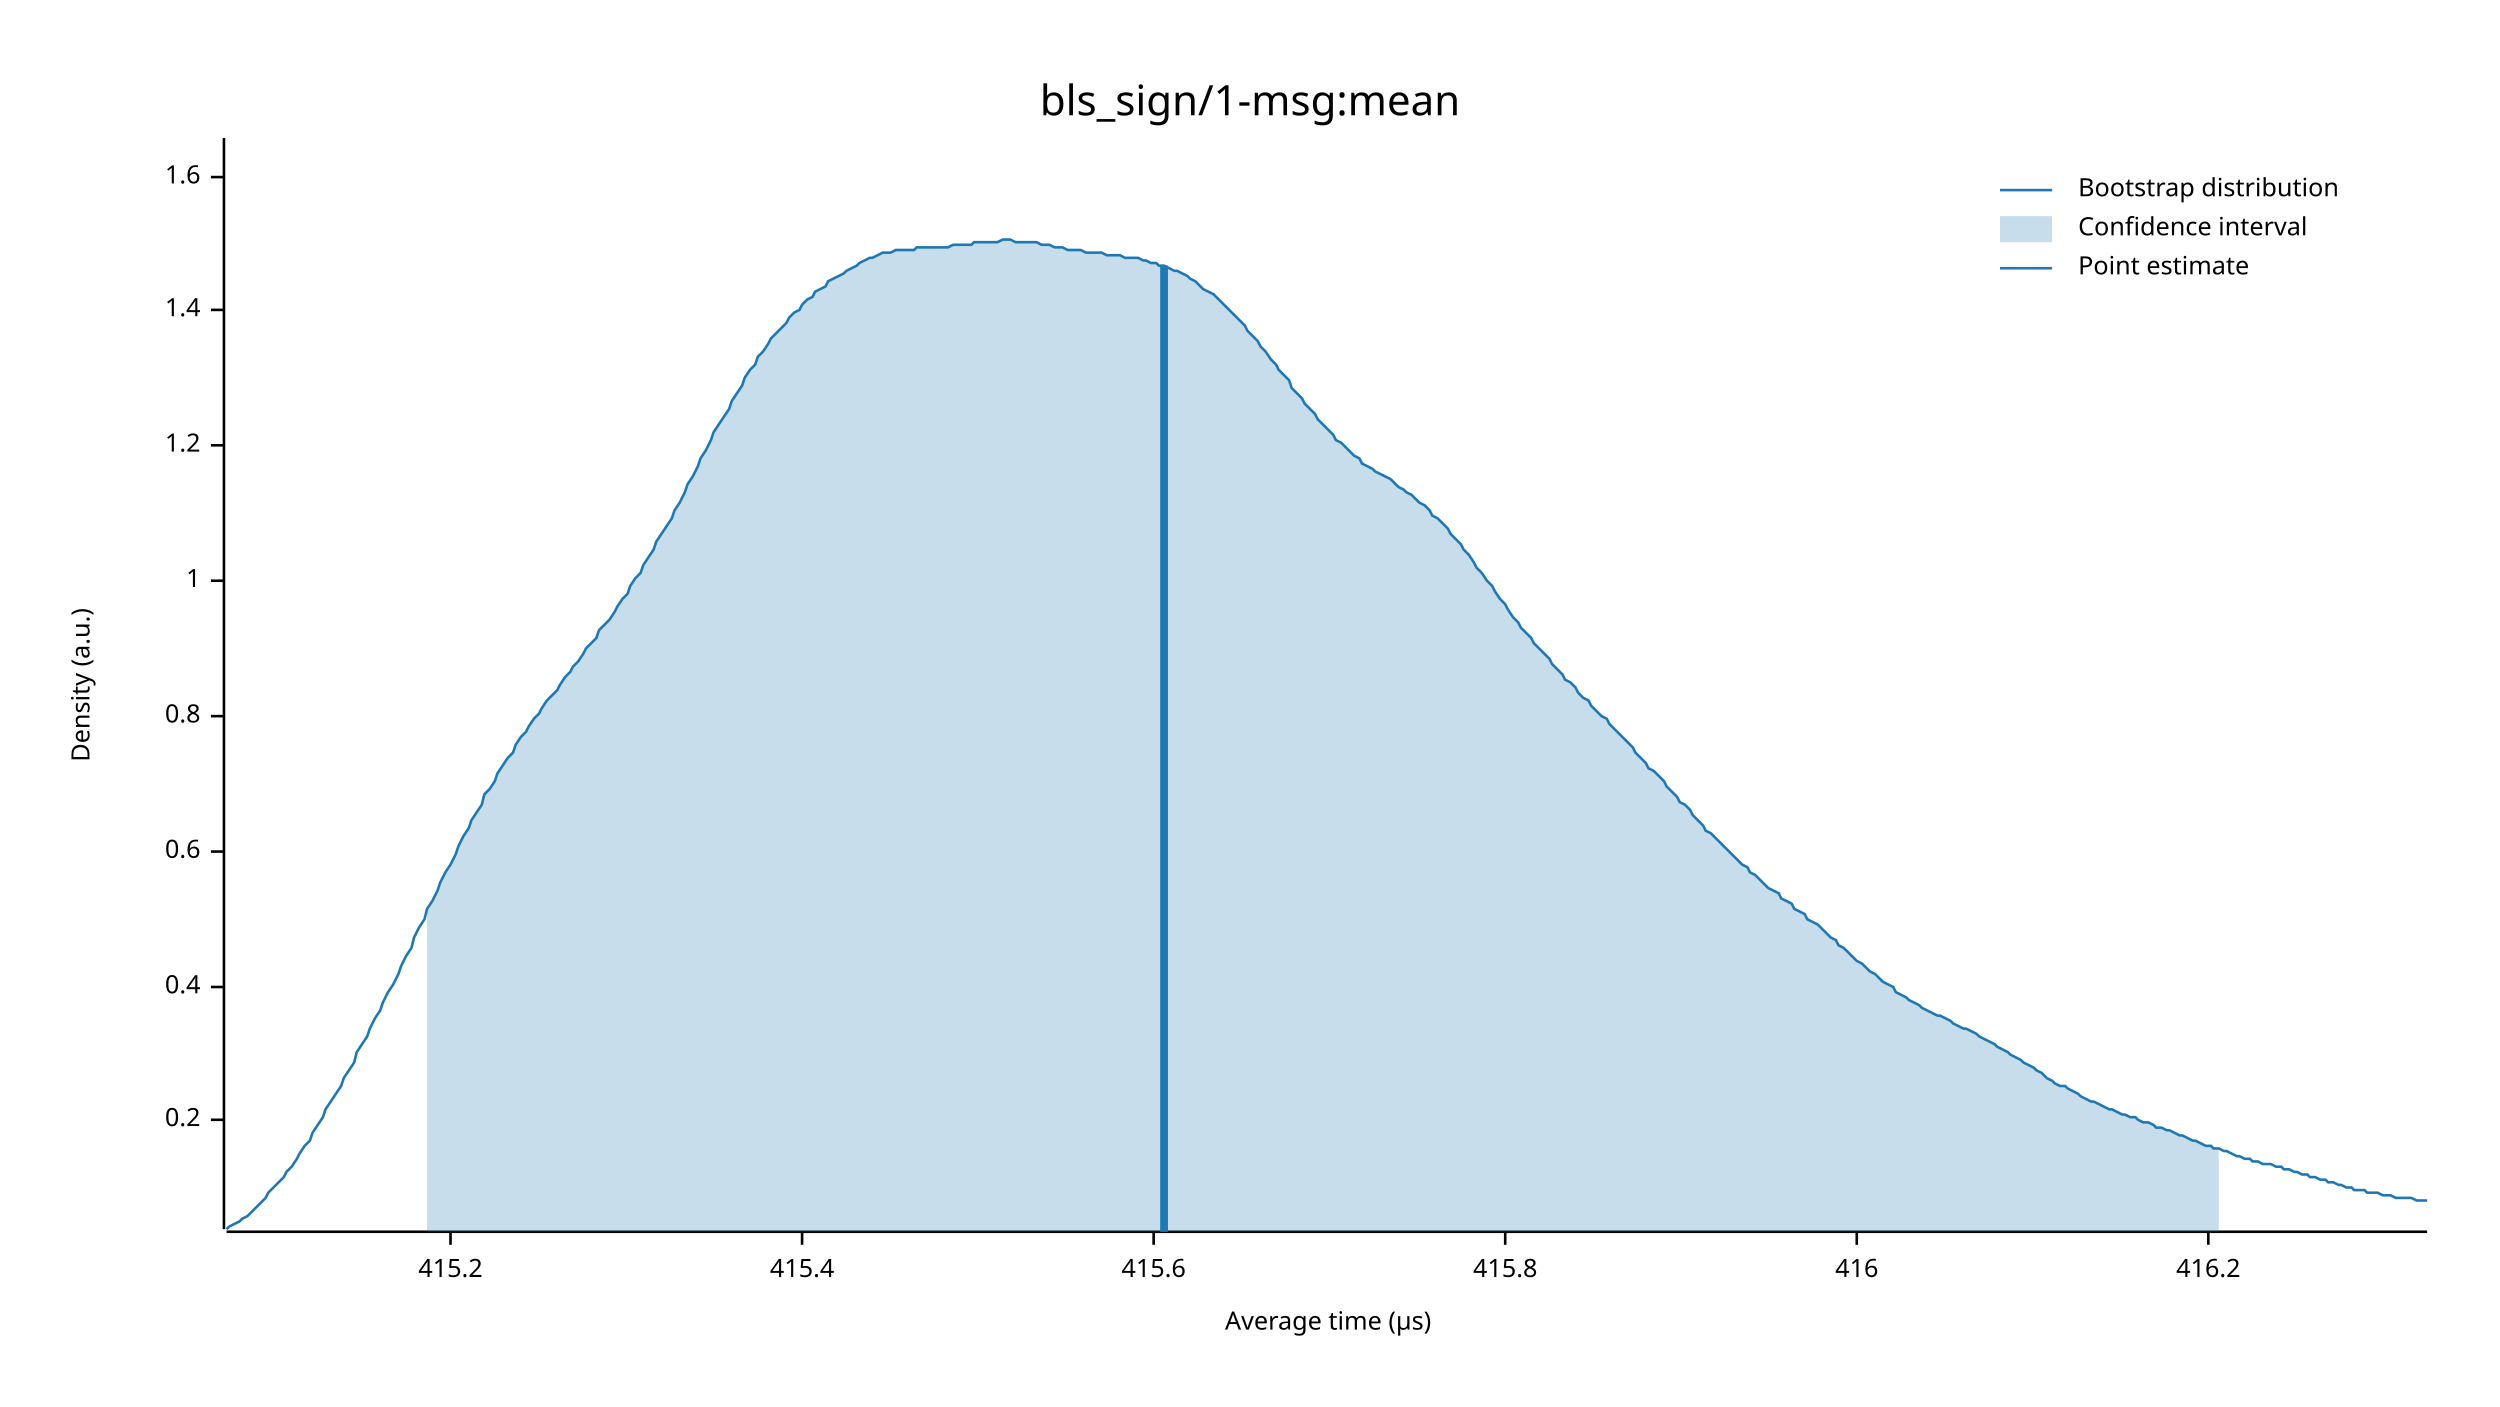
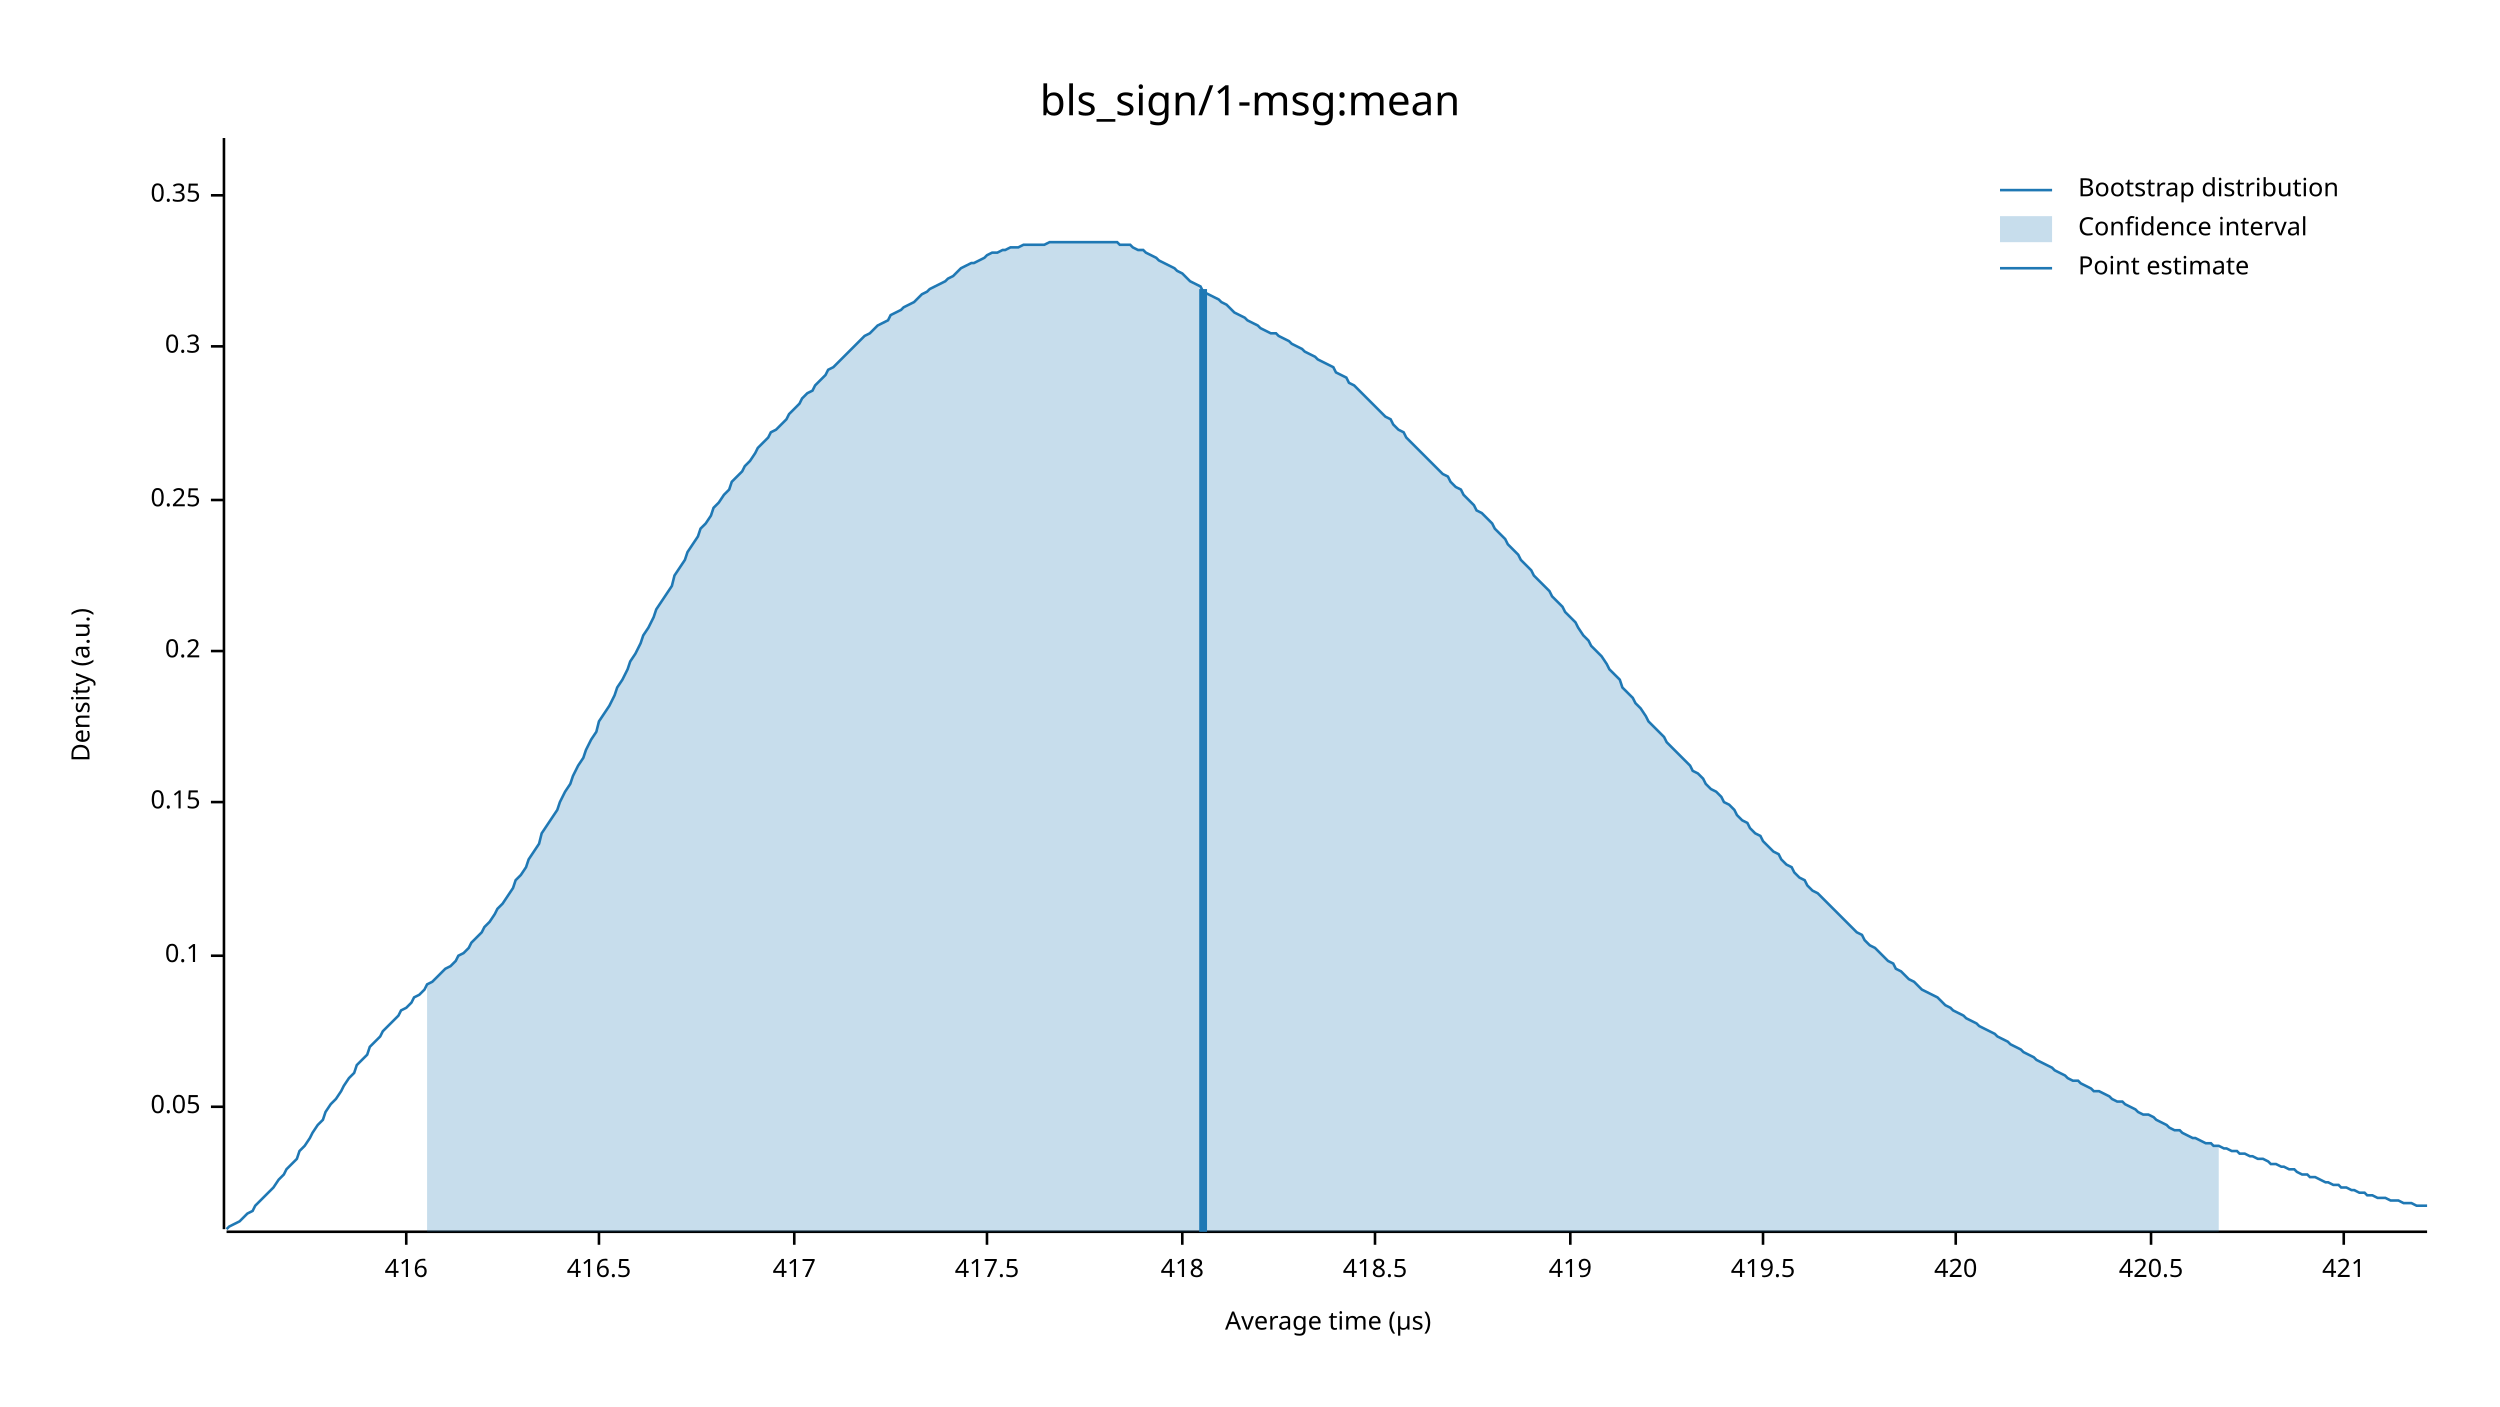
<svg xmlns="http://www.w3.org/2000/svg" width="960" height="540" viewBox="0 0 960 540">
  <text x="480" y="32" dy="0.76em" text-anchor="middle" font-family="sans-serif" font-size="16.129" opacity="1" fill="#000000">
bls_sign/1-msg:mean
</text>
  <text x="27" y="263" dy="0.76em" text-anchor="middle" font-family="sans-serif" font-size="9.677" opacity="1" fill="#000000" transform="rotate(270, 27, 263)">
Density (a.u.)
</text>
  <text x="510" y="513" dy="-0.5ex" text-anchor="middle" font-family="sans-serif" font-size="9.677" opacity="1" fill="#000000">
Average time (µs)
</text>
  <polyline fill="none" opacity="1" stroke="#000000" stroke-width="1" points="86,53 86,472 " />
-   <text x="77" y="430" dy="0.5ex" text-anchor="end" font-family="sans-serif" font-size="9.677" opacity="1" fill="#000000">
+   <text x="77" y="425" dy="0.5ex" text-anchor="end" font-family="sans-serif" font-size="9.677" opacity="1" fill="#000000">
+ 0.05
+ </text>
+   <polyline fill="none" opacity="1" stroke="#000000" stroke-width="1" points="81,425 86,425 " />
+   <text x="77" y="367" dy="0.5ex" text-anchor="end" font-family="sans-serif" font-size="9.677" opacity="1" fill="#000000">
+ 0.1
+ </text>
+   <polyline fill="none" opacity="1" stroke="#000000" stroke-width="1" points="81,367 86,367 " />
+   <text x="77" y="308" dy="0.5ex" text-anchor="end" font-family="sans-serif" font-size="9.677" opacity="1" fill="#000000">
+ 0.15
+ </text>
+   <polyline fill="none" opacity="1" stroke="#000000" stroke-width="1" points="81,308 86,308 " />
+   <text x="77" y="250" dy="0.5ex" text-anchor="end" font-family="sans-serif" font-size="9.677" opacity="1" fill="#000000">
0.2
</text>
-   <polyline fill="none" opacity="1" stroke="#000000" stroke-width="1" points="81,430 86,430 " />
-   <text x="77" y="379" dy="0.5ex" text-anchor="end" font-family="sans-serif" font-size="9.677" opacity="1" fill="#000000">
- 0.4
+   <polyline fill="none" opacity="1" stroke="#000000" stroke-width="1" points="81,250 86,250 " />
+   <text x="77" y="192" dy="0.5ex" text-anchor="end" font-family="sans-serif" font-size="9.677" opacity="1" fill="#000000">
+ 0.25
</text>
-   <polyline fill="none" opacity="1" stroke="#000000" stroke-width="1" points="81,379 86,379 " />
-   <text x="77" y="327" dy="0.5ex" text-anchor="end" font-family="sans-serif" font-size="9.677" opacity="1" fill="#000000">
- 0.6
+   <polyline fill="none" opacity="1" stroke="#000000" stroke-width="1" points="81,192 86,192 " />
+   <text x="77" y="133" dy="0.5ex" text-anchor="end" font-family="sans-serif" font-size="9.677" opacity="1" fill="#000000">
+ 0.3
</text>
-   <polyline fill="none" opacity="1" stroke="#000000" stroke-width="1" points="81,327 86,327 " />
-   <text x="77" y="275" dy="0.5ex" text-anchor="end" font-family="sans-serif" font-size="9.677" opacity="1" fill="#000000">
- 0.8
+   <polyline fill="none" opacity="1" stroke="#000000" stroke-width="1" points="81,133 86,133 " />
+   <text x="77" y="75" dy="0.5ex" text-anchor="end" font-family="sans-serif" font-size="9.677" opacity="1" fill="#000000">
+ 0.35
</text>
-   <polyline fill="none" opacity="1" stroke="#000000" stroke-width="1" points="81,275 86,275 " />
-   <text x="77" y="223" dy="0.5ex" text-anchor="end" font-family="sans-serif" font-size="9.677" opacity="1" fill="#000000">
- 1
- </text>
-   <polyline fill="none" opacity="1" stroke="#000000" stroke-width="1" points="81,223 86,223 " />
-   <text x="77" y="171" dy="0.5ex" text-anchor="end" font-family="sans-serif" font-size="9.677" opacity="1" fill="#000000">
- 1.2
- </text>
-   <polyline fill="none" opacity="1" stroke="#000000" stroke-width="1" points="81,171 86,171 " />
-   <text x="77" y="119" dy="0.5ex" text-anchor="end" font-family="sans-serif" font-size="9.677" opacity="1" fill="#000000">
- 1.4
- </text>
-   <polyline fill="none" opacity="1" stroke="#000000" stroke-width="1" points="81,119 86,119 " />
-   <text x="77" y="68" dy="0.5ex" text-anchor="end" font-family="sans-serif" font-size="9.677" opacity="1" fill="#000000">
- 1.6
- </text>
-   <polyline fill="none" opacity="1" stroke="#000000" stroke-width="1" points="81,68 86,68 " />
+   <polyline fill="none" opacity="1" stroke="#000000" stroke-width="1" points="81,75 86,75 " />
  <polyline fill="none" opacity="1" stroke="#000000" stroke-width="1" points="87,473 932,473 " />
-   <text x="173" y="483" dy="0.76em" text-anchor="middle" font-family="sans-serif" font-size="9.677" opacity="1" fill="#000000">
- 415.2
- </text>
-   <polyline fill="none" opacity="1" stroke="#000000" stroke-width="1" points="173,473 173,478 " />
-   <text x="308" y="483" dy="0.76em" text-anchor="middle" font-family="sans-serif" font-size="9.677" opacity="1" fill="#000000">
- 415.4
- </text>
-   <polyline fill="none" opacity="1" stroke="#000000" stroke-width="1" points="308,473 308,478 " />
-   <text x="443" y="483" dy="0.76em" text-anchor="middle" font-family="sans-serif" font-size="9.677" opacity="1" fill="#000000">
- 415.6
- </text>
-   <polyline fill="none" opacity="1" stroke="#000000" stroke-width="1" points="443,473 443,478 " />
-   <text x="578" y="483" dy="0.76em" text-anchor="middle" font-family="sans-serif" font-size="9.677" opacity="1" fill="#000000">
- 415.8
- </text>
-   <polyline fill="none" opacity="1" stroke="#000000" stroke-width="1" points="578,473 578,478 " />
-   <text x="713" y="483" dy="0.76em" text-anchor="middle" font-family="sans-serif" font-size="9.677" opacity="1" fill="#000000">
+   <text x="156" y="483" dy="0.76em" text-anchor="middle" font-family="sans-serif" font-size="9.677" opacity="1" fill="#000000">
416
</text>
-   <polyline fill="none" opacity="1" stroke="#000000" stroke-width="1" points="713,473 713,478 " />
-   <text x="848" y="483" dy="0.76em" text-anchor="middle" font-family="sans-serif" font-size="9.677" opacity="1" fill="#000000">
- 416.2
+   <polyline fill="none" opacity="1" stroke="#000000" stroke-width="1" points="156,473 156,478 " />
+   <text x="230" y="483" dy="0.76em" text-anchor="middle" font-family="sans-serif" font-size="9.677" opacity="1" fill="#000000">
+ 416.5
</text>
-   <polyline fill="none" opacity="1" stroke="#000000" stroke-width="1" points="848,473 848,478 " />
-   <polyline fill="none" opacity="1" stroke="#1F78B4" stroke-width="1" points="87,472 88,471 90,470 92,469 93,468 95,467 97,465 98,464 100,462 102,460 103,458 105,456 107,454 109,452 110,450 112,448 114,445 115,443 117,440 119,438 120,435 122,432 124,429 125,426 127,423 129,420 131,417 132,414 134,411 136,408 137,404 139,401 141,398 142,395 144,391 146,388 147,385 149,381 151,378 153,374 154,371 156,367 158,364 159,360 161,356 163,353 164,349 166,346 168,342 169,339 171,335 173,332 175,328 176,325 178,321 180,318 181,315 183,312 185,309 186,305 188,303 190,300 191,297 193,294 195,291 197,289 198,286 200,283 202,281 203,279 205,276 207,274 208,272 210,269 212,267 214,265 215,263 217,260 219,258 220,256 222,254 224,251 225,249 227,247 229,245 230,242 232,240 234,238 236,235 237,233 239,230 241,228 242,225 244,222 246,220 247,217 249,214 251,211 252,208 254,205 256,202 258,199 259,196 261,193 263,189 264,186 266,183 268,179 269,176 271,173 273,169 274,166 276,163 278,160 280,157 281,154 283,151 285,148 286,145 288,142 290,140 291,137 293,135 295,132 296,130 298,128 300,126 302,124 303,122 305,120 307,119 308,117 310,115 312,114 313,112 315,111 317,110 318,108 320,107 322,106 324,105 325,104 327,103 329,102 330,101 332,100 334,99 335,99 337,98 339,97 341,97 342,97 344,96 346,96 347,96 349,96 351,96 352,95 354,95 356,95 357,95 359,95 361,95 363,95 364,95 366,94 368,94 369,94 371,94 373,94 374,93 376,93 378,93 379,93 381,93 383,93 385,92 386,92 388,92 390,93 391,93 393,93 395,93 396,93 398,93 400,94 401,94 403,94 405,95 407,95 408,95 410,96 412,96 413,96 415,96 417,97 418,97 420,97 422,97 423,97 425,98 427,98 429,98 430,98 432,99 434,99 435,99 437,99 439,100 440,100 442,101 444,101 445,102 447,102 449,103 451,104 452,104 454,105 456,106 457,107 459,108 461,110 462,111 464,112 466,113 468,115 469,116 471,118 473,120 474,121 476,123 478,125 479,127 481,129 483,131 484,133 486,135 488,138 490,140 491,142 493,144 495,146 496,149 498,151 500,153 501,155 503,157 505,159 506,161 508,163 510,165 512,167 513,169 515,170 517,172 518,173 520,175 522,176 523,178 525,179 527,180 528,181 530,182 532,183 534,184 535,185 537,187 539,188 540,189 542,190 544,192 545,193 547,194 549,196 550,198 552,199 554,201 556,203 557,205 559,207 561,209 562,211 564,213 566,216 567,218 569,220 571,223 573,225 574,227 576,230 578,232 579,234 581,237 583,239 584,241 586,243 588,245 589,247 591,249 593,251 595,253 596,255 598,257 600,259 601,261 603,262 605,264 606,266 608,268 610,269 611,271 613,273 615,275 617,276 618,278 620,280 622,282 623,283 625,285 627,287 628,289 630,291 632,293 633,295 635,296 637,298 639,300 640,302 642,304 644,306 645,308 647,309 649,311 650,313 652,315 654,317 655,319 657,320 659,322 661,324 662,325 664,327 666,329 667,330 669,332 671,333 672,335 674,336 676,338 677,339 679,341 681,342 683,343 684,345 686,346 688,347 689,349 691,350 693,351 694,353 696,354 698,355 700,357 701,358 703,360 705,361 706,363 708,364 710,366 711,367 713,369 715,370 716,371 718,373 720,374 722,376 723,377 725,378 727,379 728,381 730,382 732,383 733,384 735,385 737,386 738,387 740,388 742,389 744,390 745,390 747,391 749,392 750,393 752,394 754,395 755,395 757,396 759,397 760,398 762,399 764,400 766,401 767,402 769,403 771,404 772,405 774,406 776,407 777,408 779,409 781,410 782,411 784,412 786,414 788,415 789,416 791,417 793,417 794,418 796,419 798,420 799,421 801,422 803,423 804,423 806,424 808,425 810,426 811,426 813,427 815,428 816,428 818,429 820,429 821,430 823,431 825,431 827,432 828,433 830,433 832,434 833,434 835,435 837,436 838,436 840,437 842,438 843,438 845,439 847,440 849,440 850,441 852,441 854,442 855,442 857,443 859,444 860,444 862,445 864,445 865,446 867,446 869,447 871,447 872,447 874,448 876,448 877,449 879,449 881,450 882,450 884,451 886,451 887,452 889,452 891,453 893,453 894,454 896,454 898,455 899,455 901,456 903,456 904,457 906,457 908,457 909,458 911,458 913,458 915,459 916,459 918,459 920,460 921,460 923,460 925,460 926,460 928,461 930,461 932,461 " />
-   <polygon opacity="0.25" fill="#1F78B4" points="164,349 166,346 168,342 169,339 171,335 173,332 175,328 176,325 178,321 180,318 181,315 183,312 185,309 186,305 188,303 190,300 191,297 193,294 195,291 197,289 198,286 200,283 202,281 203,279 205,276 207,274 208,272 210,269 212,267 214,265 215,263 217,260 219,258 220,256 222,254 224,251 225,249 227,247 229,245 230,242 232,240 234,238 236,235 237,233 239,230 241,228 242,225 244,222 246,220 247,217 249,214 251,211 252,208 254,205 256,202 258,199 259,196 261,193 263,189 264,186 266,183 268,179 269,176 271,173 273,169 274,166 276,163 278,160 280,157 281,154 283,151 285,148 286,145 288,142 290,140 291,137 293,135 295,132 296,130 298,128 300,126 302,124 303,122 305,120 307,119 308,117 310,115 312,114 313,112 315,111 317,110 318,108 320,107 322,106 324,105 325,104 327,103 329,102 330,101 332,100 334,99 335,99 337,98 339,97 341,97 342,97 344,96 346,96 347,96 349,96 351,96 352,95 354,95 356,95 357,95 359,95 361,95 363,95 364,95 366,94 368,94 369,94 371,94 373,94 374,93 376,93 378,93 379,93 381,93 383,93 385,92 386,92 388,92 390,93 391,93 393,93 395,93 396,93 398,93 400,94 401,94 403,94 405,95 407,95 408,95 410,96 412,96 413,96 415,96 417,97 418,97 420,97 422,97 423,97 425,98 427,98 429,98 430,98 432,99 434,99 435,99 437,99 439,100 440,100 442,101 444,101 445,102 447,102 449,103 451,104 452,104 454,105 456,106 457,107 459,108 461,110 462,111 464,112 466,113 468,115 469,116 471,118 473,120 474,121 476,123 478,125 479,127 481,129 483,131 484,133 486,135 488,138 490,140 491,142 493,144 495,146 496,149 498,151 500,153 501,155 503,157 505,159 506,161 508,163 510,165 512,167 513,169 515,170 517,172 518,173 520,175 522,176 523,178 525,179 527,180 528,181 530,182 532,183 534,184 535,185 537,187 539,188 540,189 542,190 544,192 545,193 547,194 549,196 550,198 552,199 554,201 556,203 557,205 559,207 561,209 562,211 564,213 566,216 567,218 569,220 571,223 573,225 574,227 576,230 578,232 579,234 581,237 583,239 584,241 586,243 588,245 589,247 591,249 593,251 595,253 596,255 598,257 600,259 601,261 603,262 605,264 606,266 608,268 610,269 611,271 613,273 615,275 617,276 618,278 620,280 622,282 623,283 625,285 627,287 628,289 630,291 632,293 633,295 635,296 637,298 639,300 640,302 642,304 644,306 645,308 647,309 649,311 650,313 652,315 654,317 655,319 657,320 659,322 661,324 662,325 664,327 666,329 667,330 669,332 671,333 672,335 674,336 676,338 677,339 679,341 681,342 683,343 684,345 686,346 688,347 689,349 691,350 693,351 694,353 696,354 698,355 700,357 701,358 703,360 705,361 706,363 708,364 710,366 711,367 713,369 715,370 716,371 718,373 720,374 722,376 723,377 725,378 727,379 728,381 730,382 732,383 733,384 735,385 737,386 738,387 740,388 742,389 744,390 745,390 747,391 749,392 750,393 752,394 754,395 755,395 757,396 759,397 760,398 762,399 764,400 766,401 767,402 769,403 771,404 772,405 774,406 776,407 777,408 779,409 781,410 782,411 784,412 786,414 788,415 789,416 791,417 793,417 794,418 796,419 798,420 799,421 801,422 803,423 804,423 806,424 808,425 810,426 811,426 813,427 815,428 816,428 818,429 820,429 821,430 823,431 825,431 827,432 828,433 830,433 832,434 833,434 835,435 837,436 838,436 840,437 842,438 843,438 845,439 847,440 849,440 850,441 852,441 852,473 164,473 " />
-   <polyline fill="none" opacity="1" stroke="#1F78B4" stroke-width="3" points="447,473 447,102 " />
+   <polyline fill="none" opacity="1" stroke="#000000" stroke-width="1" points="230,473 230,478 " />
+   <text x="305" y="483" dy="0.76em" text-anchor="middle" font-family="sans-serif" font-size="9.677" opacity="1" fill="#000000">
+ 417
+ </text>
+   <polyline fill="none" opacity="1" stroke="#000000" stroke-width="1" points="305,473 305,478 " />
+   <text x="379" y="483" dy="0.76em" text-anchor="middle" font-family="sans-serif" font-size="9.677" opacity="1" fill="#000000">
+ 417.5
+ </text>
+   <polyline fill="none" opacity="1" stroke="#000000" stroke-width="1" points="379,473 379,478 " />
+   <text x="454" y="483" dy="0.76em" text-anchor="middle" font-family="sans-serif" font-size="9.677" opacity="1" fill="#000000">
+ 418
+ </text>
+   <polyline fill="none" opacity="1" stroke="#000000" stroke-width="1" points="454,473 454,478 " />
+   <text x="528" y="483" dy="0.76em" text-anchor="middle" font-family="sans-serif" font-size="9.677" opacity="1" fill="#000000">
+ 418.5
+ </text>
+   <polyline fill="none" opacity="1" stroke="#000000" stroke-width="1" points="528,473 528,478 " />
+   <text x="603" y="483" dy="0.76em" text-anchor="middle" font-family="sans-serif" font-size="9.677" opacity="1" fill="#000000">
+ 419
+ </text>
+   <polyline fill="none" opacity="1" stroke="#000000" stroke-width="1" points="603,473 603,478 " />
+   <text x="677" y="483" dy="0.76em" text-anchor="middle" font-family="sans-serif" font-size="9.677" opacity="1" fill="#000000">
+ 419.5
+ </text>
+   <polyline fill="none" opacity="1" stroke="#000000" stroke-width="1" points="677,473 677,478 " />
+   <text x="751" y="483" dy="0.76em" text-anchor="middle" font-family="sans-serif" font-size="9.677" opacity="1" fill="#000000">
+ 420
+ </text>
+   <polyline fill="none" opacity="1" stroke="#000000" stroke-width="1" points="751,473 751,478 " />
+   <text x="826" y="483" dy="0.76em" text-anchor="middle" font-family="sans-serif" font-size="9.677" opacity="1" fill="#000000">
+ 420.5
+ </text>
+   <polyline fill="none" opacity="1" stroke="#000000" stroke-width="1" points="826,473 826,478 " />
+   <text x="900" y="483" dy="0.76em" text-anchor="middle" font-family="sans-serif" font-size="9.677" opacity="1" fill="#000000">
+ 421
+ </text>
+   <polyline fill="none" opacity="1" stroke="#000000" stroke-width="1" points="900,473 900,478 " />
+   <polyline fill="none" opacity="1" stroke="#1F78B4" stroke-width="1" points="87,472 88,471 90,470 92,469 93,468 95,466 97,465 98,463 100,461 102,459 103,458 105,456 107,453 109,451 110,449 112,447 114,445 115,442 117,440 119,437 120,435 122,432 124,430 125,427 127,424 129,422 131,419 132,417 134,414 136,412 137,409 139,407 141,405 142,402 144,400 146,398 147,396 149,394 151,392 153,390 154,388 156,387 158,385 159,383 161,382 163,380 164,378 166,377 168,375 169,374 171,372 173,371 175,369 176,367 178,366 180,364 181,362 183,360 185,358 186,356 188,354 190,351 191,349 193,347 195,344 197,341 198,338 200,336 202,333 203,330 205,327 207,324 208,320 210,317 212,314 214,311 215,308 217,304 219,301 220,298 222,294 224,291 225,288 227,284 229,281 230,277 232,274 234,271 236,267 237,264 239,261 241,257 242,254 244,251 246,247 247,244 249,241 251,237 252,234 254,231 256,228 258,225 259,221 261,218 263,215 264,212 266,209 268,206 269,203 271,201 273,198 274,195 276,193 278,190 280,188 281,185 283,183 285,181 286,179 288,177 290,174 291,172 293,170 295,168 296,166 298,165 300,163 302,161 303,159 305,157 307,155 308,153 310,151 312,150 313,148 315,146 317,144 318,142 320,141 322,139 324,137 325,136 327,134 329,132 330,131 332,129 334,128 335,127 337,125 339,124 341,123 342,121 344,120 346,119 347,118 349,117 351,116 352,115 354,113 356,112 357,111 359,110 361,109 363,108 364,107 366,106 368,104 369,103 371,102 373,101 374,101 376,100 378,99 379,98 381,97 383,97 385,96 386,96 388,95 390,95 391,95 393,94 395,94 396,94 398,94 400,94 401,94 403,93 405,93 407,93 408,93 410,93 412,93 413,93 415,93 417,93 418,93 420,93 422,93 423,93 425,93 427,93 429,93 430,94 432,94 434,94 435,95 437,96 439,96 440,97 442,98 444,99 445,100 447,101 449,102 451,103 452,104 454,105 456,107 457,108 459,109 461,110 462,112 464,113 466,114 468,115 469,116 471,117 473,119 474,120 476,121 478,122 479,123 481,124 483,125 484,126 486,127 488,128 490,128 491,129 493,130 495,131 496,132 498,133 500,134 501,135 503,136 505,137 506,138 508,139 510,140 512,141 513,143 515,144 517,145 518,147 520,148 522,150 523,151 525,153 527,155 528,156 530,158 532,160 534,161 535,163 537,165 539,166 540,168 542,170 544,172 545,173 547,175 549,177 550,178 552,180 554,182 556,183 557,185 559,187 561,188 562,190 564,192 566,194 567,196 569,197 571,199 573,201 574,203 576,205 578,207 579,209 581,211 583,213 584,215 586,217 588,219 589,221 591,223 593,225 595,227 596,229 598,231 600,233 601,235 603,237 605,239 606,241 608,244 610,246 611,248 613,250 615,252 617,255 618,257 620,259 622,261 623,264 625,266 627,268 628,270 630,272 632,275 633,277 635,279 637,281 639,283 640,285 642,287 644,289 645,290 647,292 649,294 650,296 652,297 654,299 655,301 657,303 659,304 661,306 662,308 664,309 666,311 667,313 669,315 671,316 672,318 674,320 676,321 677,323 679,325 681,327 683,328 684,330 686,332 688,333 689,335 691,337 693,338 694,340 696,342 698,343 700,345 701,346 703,348 705,350 706,351 708,353 710,355 711,356 713,358 715,359 716,361 718,363 720,364 722,366 723,367 725,369 727,370 728,372 730,373 732,375 733,376 735,377 737,379 738,380 740,381 742,382 744,383 745,384 747,386 749,387 750,388 752,389 754,390 755,391 757,392 759,393 760,394 762,395 764,396 766,397 767,398 769,399 771,400 772,401 774,402 776,403 777,404 779,405 781,406 782,407 784,408 786,409 788,410 789,411 791,412 793,413 794,414 796,415 798,415 799,416 801,417 803,418 804,419 806,419 808,420 810,421 811,422 813,423 815,423 816,424 818,425 820,426 821,427 823,428 825,428 827,429 828,430 830,431 832,432 833,433 835,434 837,434 838,435 840,436 842,437 843,437 845,438 847,439 849,439 850,440 852,440 854,441 855,441 857,442 859,442 860,443 862,443 864,444 865,444 867,445 869,445 871,446 872,447 874,447 876,448 877,448 879,449 881,449 882,450 884,451 886,451 887,452 889,452 891,453 893,454 894,454 896,455 898,455 899,456 901,456 903,457 904,457 906,458 908,458 909,459 911,459 913,460 915,460 916,460 918,461 920,461 921,461 923,462 925,462 926,462 928,463 930,463 932,463 " />
+   <polygon opacity="0.25" fill="#1F78B4" points="164,378 166,377 168,375 169,374 171,372 173,371 175,369 176,367 178,366 180,364 181,362 183,360 185,358 186,356 188,354 190,351 191,349 193,347 195,344 197,341 198,338 200,336 202,333 203,330 205,327 207,324 208,320 210,317 212,314 214,311 215,308 217,304 219,301 220,298 222,294 224,291 225,288 227,284 229,281 230,277 232,274 234,271 236,267 237,264 239,261 241,257 242,254 244,251 246,247 247,244 249,241 251,237 252,234 254,231 256,228 258,225 259,221 261,218 263,215 264,212 266,209 268,206 269,203 271,201 273,198 274,195 276,193 278,190 280,188 281,185 283,183 285,181 286,179 288,177 290,174 291,172 293,170 295,168 296,166 298,165 300,163 302,161 303,159 305,157 307,155 308,153 310,151 312,150 313,148 315,146 317,144 318,142 320,141 322,139 324,137 325,136 327,134 329,132 330,131 332,129 334,128 335,127 337,125 339,124 341,123 342,121 344,120 346,119 347,118 349,117 351,116 352,115 354,113 356,112 357,111 359,110 361,109 363,108 364,107 366,106 368,104 369,103 371,102 373,101 374,101 376,100 378,99 379,98 381,97 383,97 385,96 386,96 388,95 390,95 391,95 393,94 395,94 396,94 398,94 400,94 401,94 403,93 405,93 407,93 408,93 410,93 412,93 413,93 415,93 417,93 418,93 420,93 422,93 423,93 425,93 427,93 429,93 430,94 432,94 434,94 435,95 437,96 439,96 440,97 442,98 444,99 445,100 447,101 449,102 451,103 452,104 454,105 456,107 457,108 459,109 461,110 462,112 464,113 466,114 468,115 469,116 471,117 473,119 474,120 476,121 478,122 479,123 481,124 483,125 484,126 486,127 488,128 490,128 491,129 493,130 495,131 496,132 498,133 500,134 501,135 503,136 505,137 506,138 508,139 510,140 512,141 513,143 515,144 517,145 518,147 520,148 522,150 523,151 525,153 527,155 528,156 530,158 532,160 534,161 535,163 537,165 539,166 540,168 542,170 544,172 545,173 547,175 549,177 550,178 552,180 554,182 556,183 557,185 559,187 561,188 562,190 564,192 566,194 567,196 569,197 571,199 573,201 574,203 576,205 578,207 579,209 581,211 583,213 584,215 586,217 588,219 589,221 591,223 593,225 595,227 596,229 598,231 600,233 601,235 603,237 605,239 606,241 608,244 610,246 611,248 613,250 615,252 617,255 618,257 620,259 622,261 623,264 625,266 627,268 628,270 630,272 632,275 633,277 635,279 637,281 639,283 640,285 642,287 644,289 645,290 647,292 649,294 650,296 652,297 654,299 655,301 657,303 659,304 661,306 662,308 664,309 666,311 667,313 669,315 671,316 672,318 674,320 676,321 677,323 679,325 681,327 683,328 684,330 686,332 688,333 689,335 691,337 693,338 694,340 696,342 698,343 700,345 701,346 703,348 705,350 706,351 708,353 710,355 711,356 713,358 715,359 716,361 718,363 720,364 722,366 723,367 725,369 727,370 728,372 730,373 732,375 733,376 735,377 737,379 738,380 740,381 742,382 744,383 745,384 747,386 749,387 750,388 752,389 754,390 755,391 757,392 759,393 760,394 762,395 764,396 766,397 767,398 769,399 771,400 772,401 774,402 776,403 777,404 779,405 781,406 782,407 784,408 786,409 788,410 789,411 791,412 793,413 794,414 796,415 798,415 799,416 801,417 803,418 804,419 806,419 808,420 810,421 811,422 813,423 815,423 816,424 818,425 820,426 821,427 823,428 825,428 827,429 828,430 830,431 832,432 833,433 835,434 837,434 838,435 840,436 842,437 843,437 845,438 847,439 849,439 850,440 852,440 852,473 164,473 " />
+   <polyline fill="none" opacity="1" stroke="#1F78B4" stroke-width="3" points="462,473 462,111 " />
  <text x="798" y="68" dy="0.76em" text-anchor="start" font-family="sans-serif" font-size="9.677" opacity="1" fill="#000000">
Bootstrap distribution
</text>
  <text x="798" y="83" dy="0.76em" text-anchor="start" font-family="sans-serif" font-size="9.677" opacity="1" fill="#000000">
Confidence interval
</text>
  <text x="798" y="98" dy="0.76em" text-anchor="start" font-family="sans-serif" font-size="9.677" opacity="1" fill="#000000">
Point estimate
</text>
  <polyline fill="none" opacity="1" stroke="#1F78B4" stroke-width="1" points="768,73 788,73 " />
  <rect x="768" y="83" width="20" height="10" opacity="0.25" fill="#1F78B4" stroke="none" />
  <polyline fill="none" opacity="1" stroke="#1F78B4" stroke-width="1" points="768,103 788,103 " />
</svg>
